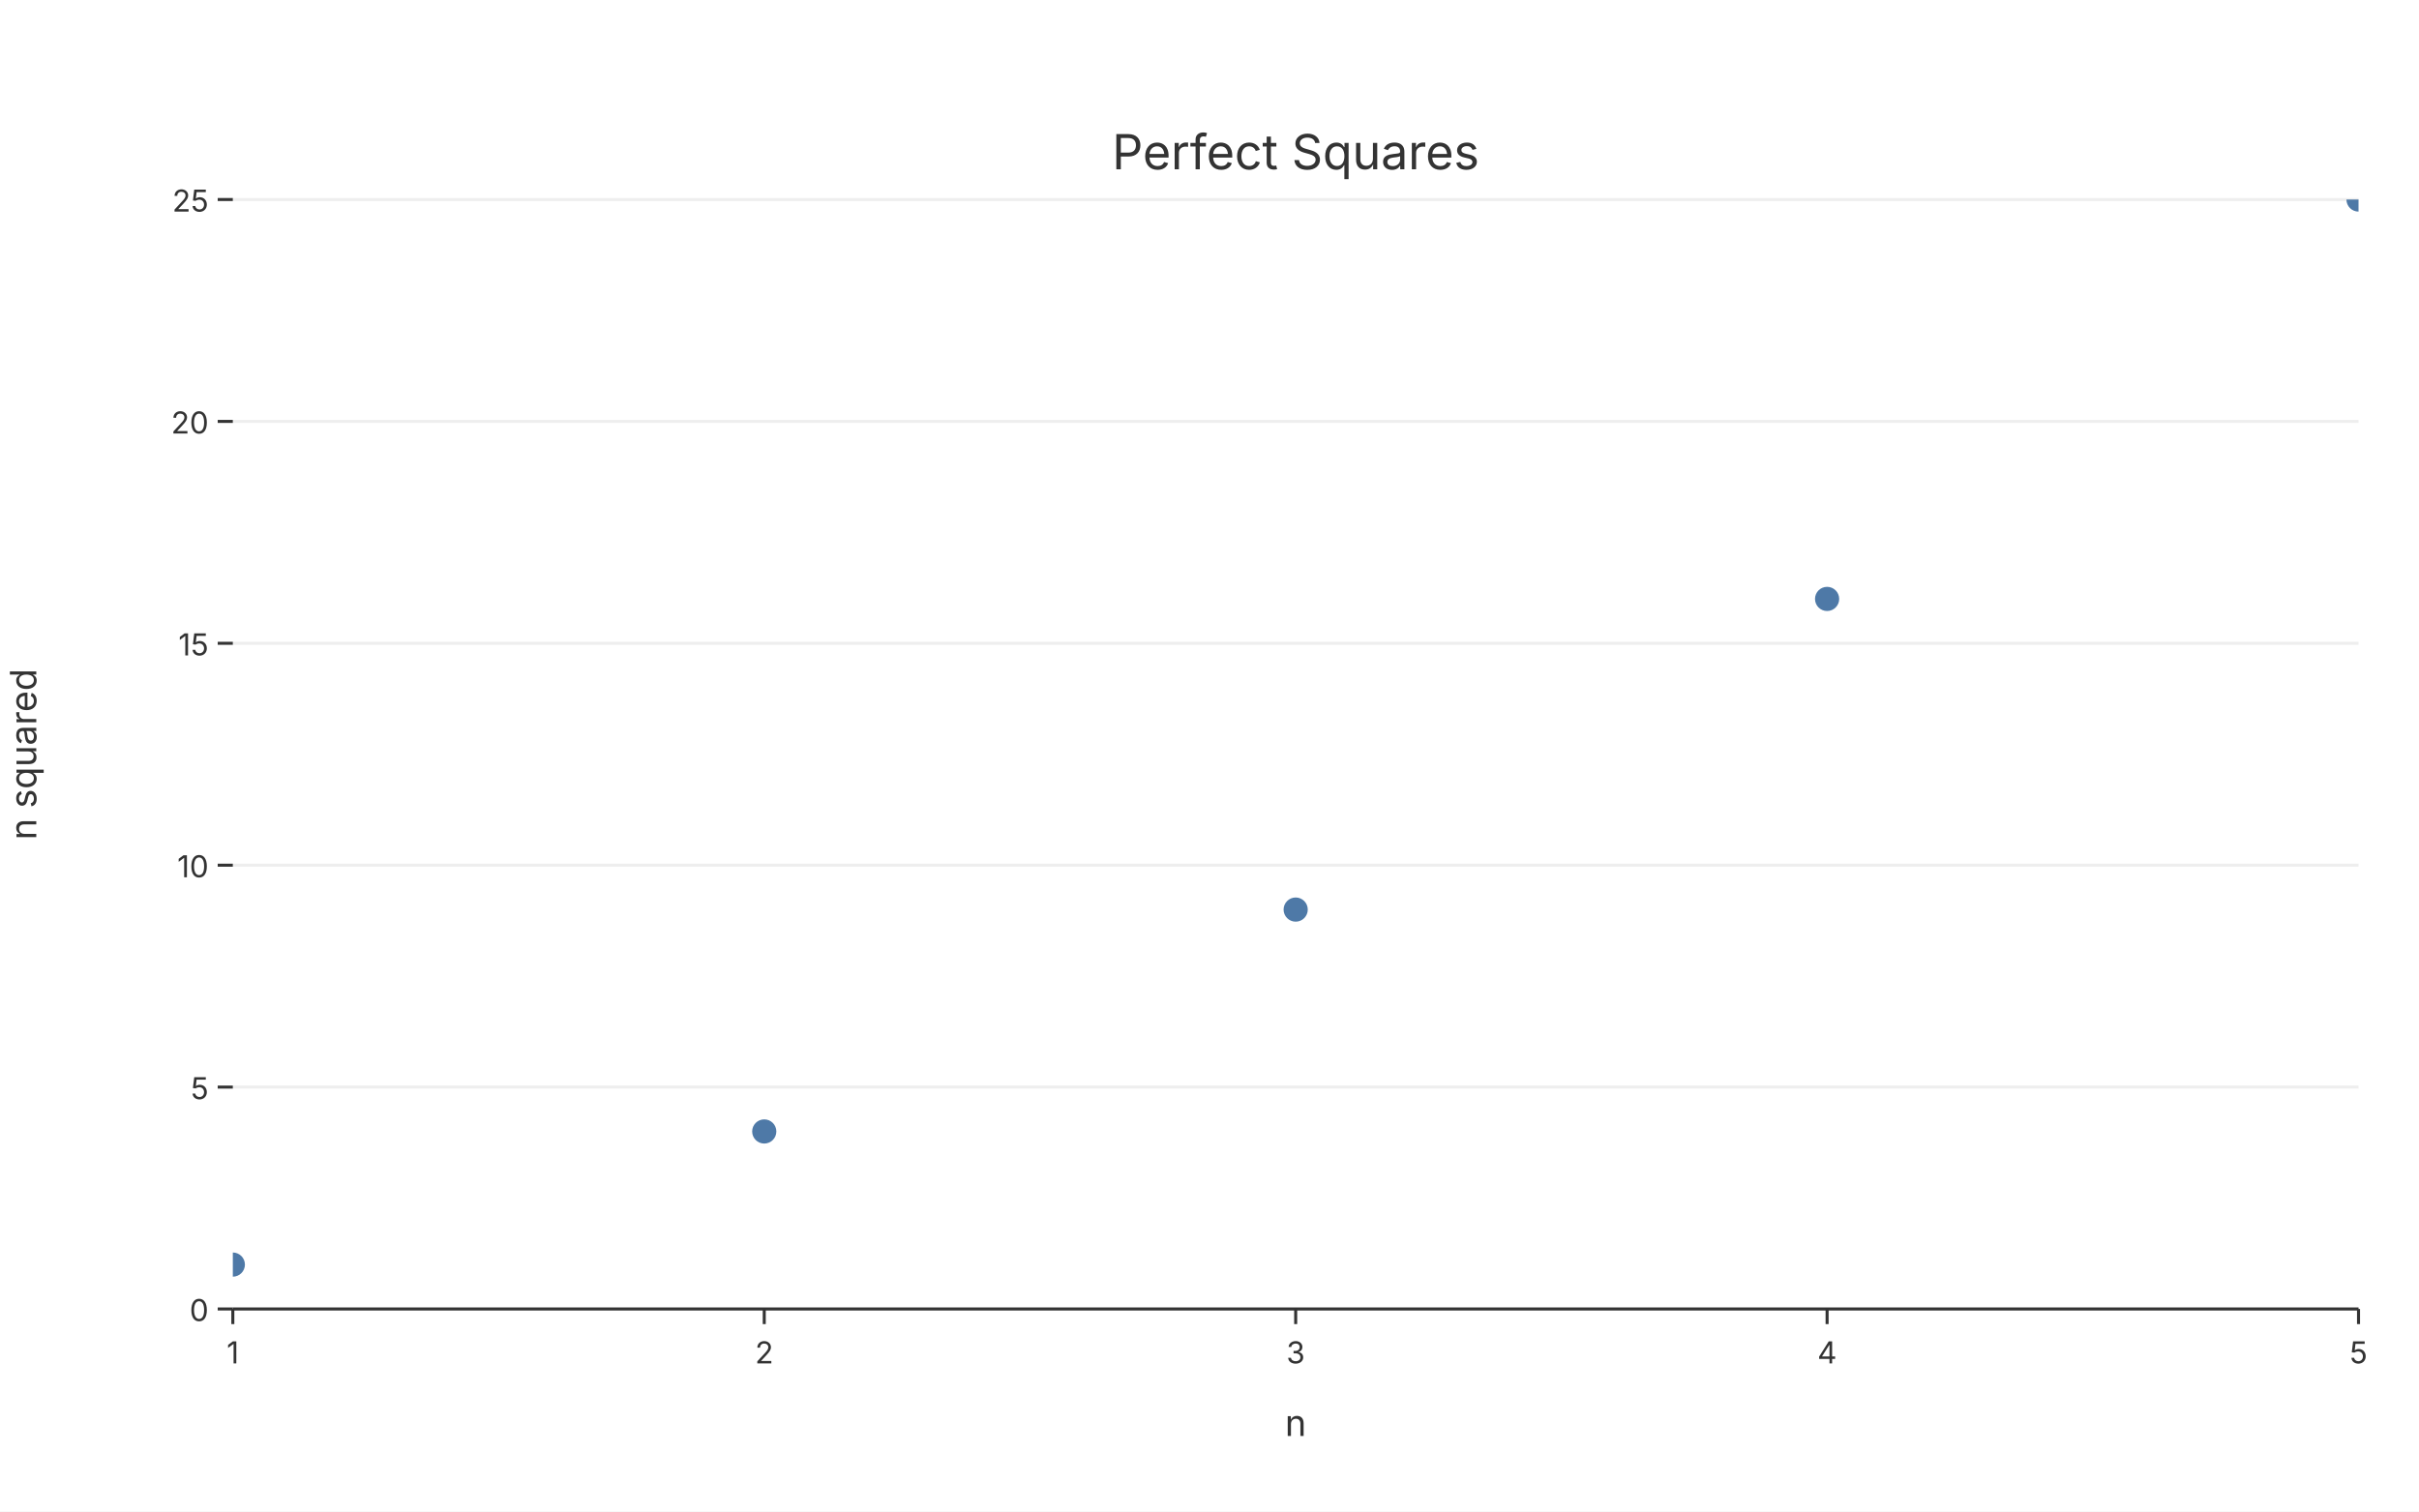
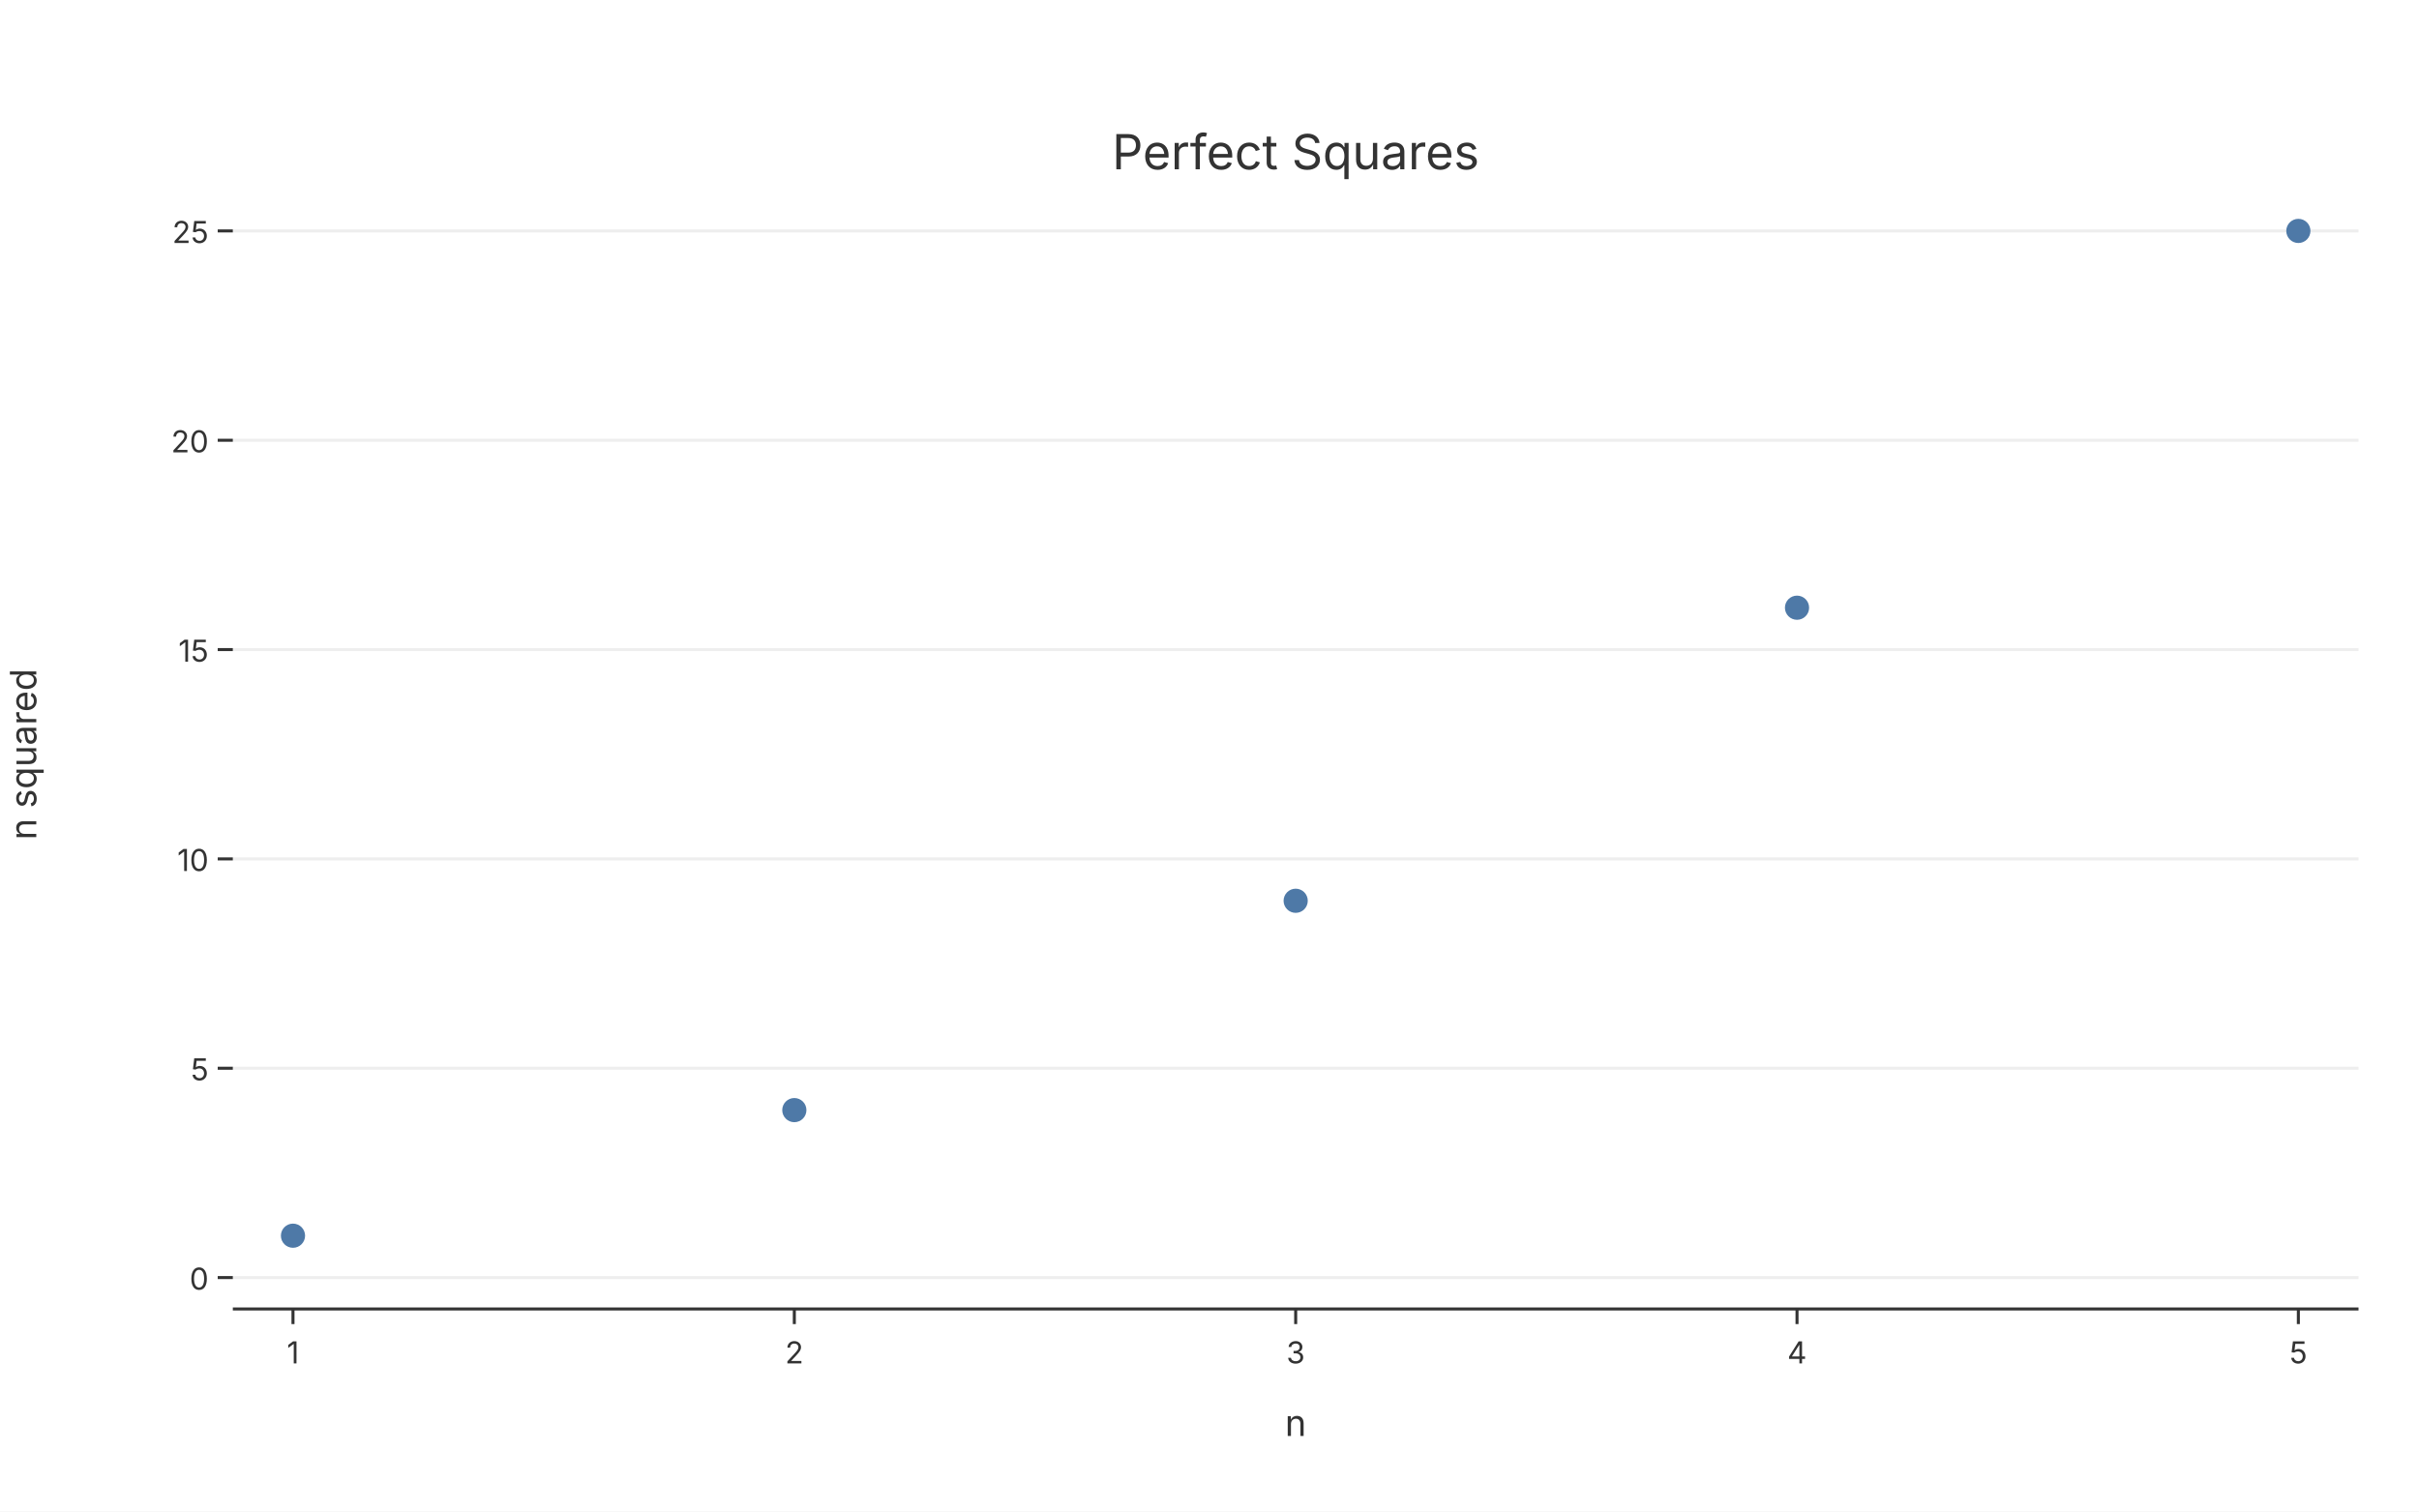
<svg xmlns="http://www.w3.org/2000/svg" width="800" height="500" viewBox="0 0 800 500">
  <defs>
    <clipPath id="plot-clip">
      <rect x="77" y="66" width="703" height="367" />
    </clipPath>
  </defs>
  <rect x="0" y="0" width="800" height="500" fill="#FFFFFF" />
-   <line x1="77" y1="433" x2="780" y2="433" stroke="#EEEEEE" stroke-width="1" />
-   <line x1="77" y1="359.6" x2="780" y2="359.6" stroke="#EEEEEE" stroke-width="1" />
-   <line x1="77" y1="286.2" x2="780" y2="286.2" stroke="#EEEEEE" stroke-width="1" />
-   <line x1="77" y1="212.8" x2="780" y2="212.8" stroke="#EEEEEE" stroke-width="1" />
-   <line x1="77" y1="139.4" x2="780" y2="139.4" stroke="#EEEEEE" stroke-width="1" />
-   <line x1="77" y1="66" x2="780" y2="66" stroke="#EEEEEE" stroke-width="1" />
+   <line x1="77" y1="422.613" x2="780" y2="422.613" stroke="#EEEEEE" stroke-width="1" />
+   <line x1="77" y1="353.368" x2="780" y2="353.368" stroke="#EEEEEE" stroke-width="1" />
+   <line x1="77" y1="284.123" x2="780" y2="284.123" stroke="#EEEEEE" stroke-width="1" />
+   <line x1="77" y1="214.877" x2="780" y2="214.877" stroke="#EEEEEE" stroke-width="1" />
+   <line x1="77" y1="145.632" x2="780" y2="145.632" stroke="#EEEEEE" stroke-width="1" />
+   <line x1="77" y1="76.387" x2="780" y2="76.387" stroke="#EEEEEE" stroke-width="1" />
  <line x1="77" y1="433" x2="780" y2="433" stroke="#333333" stroke-width="1" />
  <g clip-path="url(#plot-clip)">
-     <circle cx="77" cy="418.32" r="4" fill="#4E79A7" />
-     <circle cx="252.75" cy="374.28" r="4" fill="#4E79A7" />
-     <circle cx="428.5" cy="300.88" r="4" fill="#4E79A7" />
-     <circle cx="604.25" cy="198.12" r="4" fill="#4E79A7" />
-     <circle cx="780" cy="66" r="4" fill="#4E79A7" />
+     <circle cx="96.896" cy="408.764" r="4" fill="#4E79A7" />
+     <circle cx="262.698" cy="367.217" r="4" fill="#4E79A7" />
+     <circle cx="428.5" cy="297.972" r="4" fill="#4E79A7" />
+     <circle cx="594.302" cy="201.028" r="4" fill="#4E79A7" />
+     <circle cx="760.104" cy="76.387" r="4" fill="#4E79A7" />
  </g>
-   <line x1="77" y1="433" x2="77" y2="438" stroke="#333333" stroke-width="1" />
-   <text x="77" y="451" font-family="Inter, Helvetica Neue, Arial, sans-serif" font-size="10" fill="#333333" text-anchor="middle">1</text>
-   <line x1="252.75" y1="433" x2="252.75" y2="438" stroke="#333333" stroke-width="1" />
-   <text x="252.75" y="451" font-family="Inter, Helvetica Neue, Arial, sans-serif" font-size="10" fill="#333333" text-anchor="middle">2</text>
+   <line x1="96.896" y1="433" x2="96.896" y2="438" stroke="#333333" stroke-width="1" />
+   <text x="96.896" y="451" font-family="Inter, Helvetica Neue, Arial, sans-serif" font-size="10" fill="#333333" text-anchor="middle">1</text>
+   <line x1="262.698" y1="433" x2="262.698" y2="438" stroke="#333333" stroke-width="1" />
+   <text x="262.698" y="451" font-family="Inter, Helvetica Neue, Arial, sans-serif" font-size="10" fill="#333333" text-anchor="middle">2</text>
  <line x1="428.5" y1="433" x2="428.5" y2="438" stroke="#333333" stroke-width="1" />
  <text x="428.5" y="451" font-family="Inter, Helvetica Neue, Arial, sans-serif" font-size="10" fill="#333333" text-anchor="middle">3</text>
-   <line x1="604.25" y1="433" x2="604.25" y2="438" stroke="#333333" stroke-width="1" />
-   <text x="604.25" y="451" font-family="Inter, Helvetica Neue, Arial, sans-serif" font-size="10" fill="#333333" text-anchor="middle">4</text>
-   <line x1="780" y1="433" x2="780" y2="438" stroke="#333333" stroke-width="1" />
-   <text x="780" y="451" font-family="Inter, Helvetica Neue, Arial, sans-serif" font-size="10" fill="#333333" text-anchor="middle">5</text>
-   <line x1="72" y1="433" x2="77" y2="433" stroke="#333333" stroke-width="1" />
-   <text x="69" y="437" font-family="Inter, Helvetica Neue, Arial, sans-serif" font-size="10" fill="#333333" text-anchor="end">0</text>
-   <line x1="72" y1="359.6" x2="77" y2="359.6" stroke="#333333" stroke-width="1" />
-   <text x="69" y="363.6" font-family="Inter, Helvetica Neue, Arial, sans-serif" font-size="10" fill="#333333" text-anchor="end">5</text>
-   <line x1="72" y1="286.2" x2="77" y2="286.2" stroke="#333333" stroke-width="1" />
-   <text x="69" y="290.2" font-family="Inter, Helvetica Neue, Arial, sans-serif" font-size="10" fill="#333333" text-anchor="end">10</text>
-   <line x1="72" y1="212.8" x2="77" y2="212.8" stroke="#333333" stroke-width="1" />
-   <text x="69" y="216.8" font-family="Inter, Helvetica Neue, Arial, sans-serif" font-size="10" fill="#333333" text-anchor="end">15</text>
-   <line x1="72" y1="139.4" x2="77" y2="139.4" stroke="#333333" stroke-width="1" />
-   <text x="69" y="143.4" font-family="Inter, Helvetica Neue, Arial, sans-serif" font-size="10" fill="#333333" text-anchor="end">20</text>
-   <line x1="72" y1="66" x2="77" y2="66" stroke="#333333" stroke-width="1" />
-   <text x="69" y="70" font-family="Inter, Helvetica Neue, Arial, sans-serif" font-size="10" fill="#333333" text-anchor="end">25</text>
+   <line x1="594.302" y1="433" x2="594.302" y2="438" stroke="#333333" stroke-width="1" />
+   <text x="594.302" y="451" font-family="Inter, Helvetica Neue, Arial, sans-serif" font-size="10" fill="#333333" text-anchor="middle">4</text>
+   <line x1="760.104" y1="433" x2="760.104" y2="438" stroke="#333333" stroke-width="1" />
+   <text x="760.104" y="451" font-family="Inter, Helvetica Neue, Arial, sans-serif" font-size="10" fill="#333333" text-anchor="middle">5</text>
+   <line x1="72" y1="422.613" x2="77" y2="422.613" stroke="#333333" stroke-width="1" />
+   <text x="69" y="426.613" font-family="Inter, Helvetica Neue, Arial, sans-serif" font-size="10" fill="#333333" text-anchor="end">0</text>
+   <line x1="72" y1="353.368" x2="77" y2="353.368" stroke="#333333" stroke-width="1" />
+   <text x="69" y="357.368" font-family="Inter, Helvetica Neue, Arial, sans-serif" font-size="10" fill="#333333" text-anchor="end">5</text>
+   <line x1="72" y1="284.123" x2="77" y2="284.123" stroke="#333333" stroke-width="1" />
+   <text x="69" y="288.123" font-family="Inter, Helvetica Neue, Arial, sans-serif" font-size="10" fill="#333333" text-anchor="end">10</text>
+   <line x1="72" y1="214.877" x2="77" y2="214.877" stroke="#333333" stroke-width="1" />
+   <text x="69" y="218.877" font-family="Inter, Helvetica Neue, Arial, sans-serif" font-size="10" fill="#333333" text-anchor="end">15</text>
+   <line x1="72" y1="145.632" x2="77" y2="145.632" stroke="#333333" stroke-width="1" />
+   <text x="69" y="149.632" font-family="Inter, Helvetica Neue, Arial, sans-serif" font-size="10" fill="#333333" text-anchor="end">20</text>
+   <line x1="72" y1="76.387" x2="77" y2="76.387" stroke="#333333" stroke-width="1" />
+   <text x="69" y="80.387" font-family="Inter, Helvetica Neue, Arial, sans-serif" font-size="10" fill="#333333" text-anchor="end">25</text>
  <text x="428.5" y="56" font-family="Inter, Helvetica Neue, Arial, sans-serif" font-size="16" fill="#333333" text-anchor="middle">Perfect Squares</text>
  <text x="428.5" y="475" font-family="Inter, Helvetica Neue, Arial, sans-serif" font-size="12" fill="#333333" text-anchor="middle">n</text>
  <text x="12" y="249.5" font-family="Inter, Helvetica Neue, Arial, sans-serif" font-size="12" fill="#333333" text-anchor="middle" transform="rotate(-90,12,249.5)">n squared</text>
</svg>
